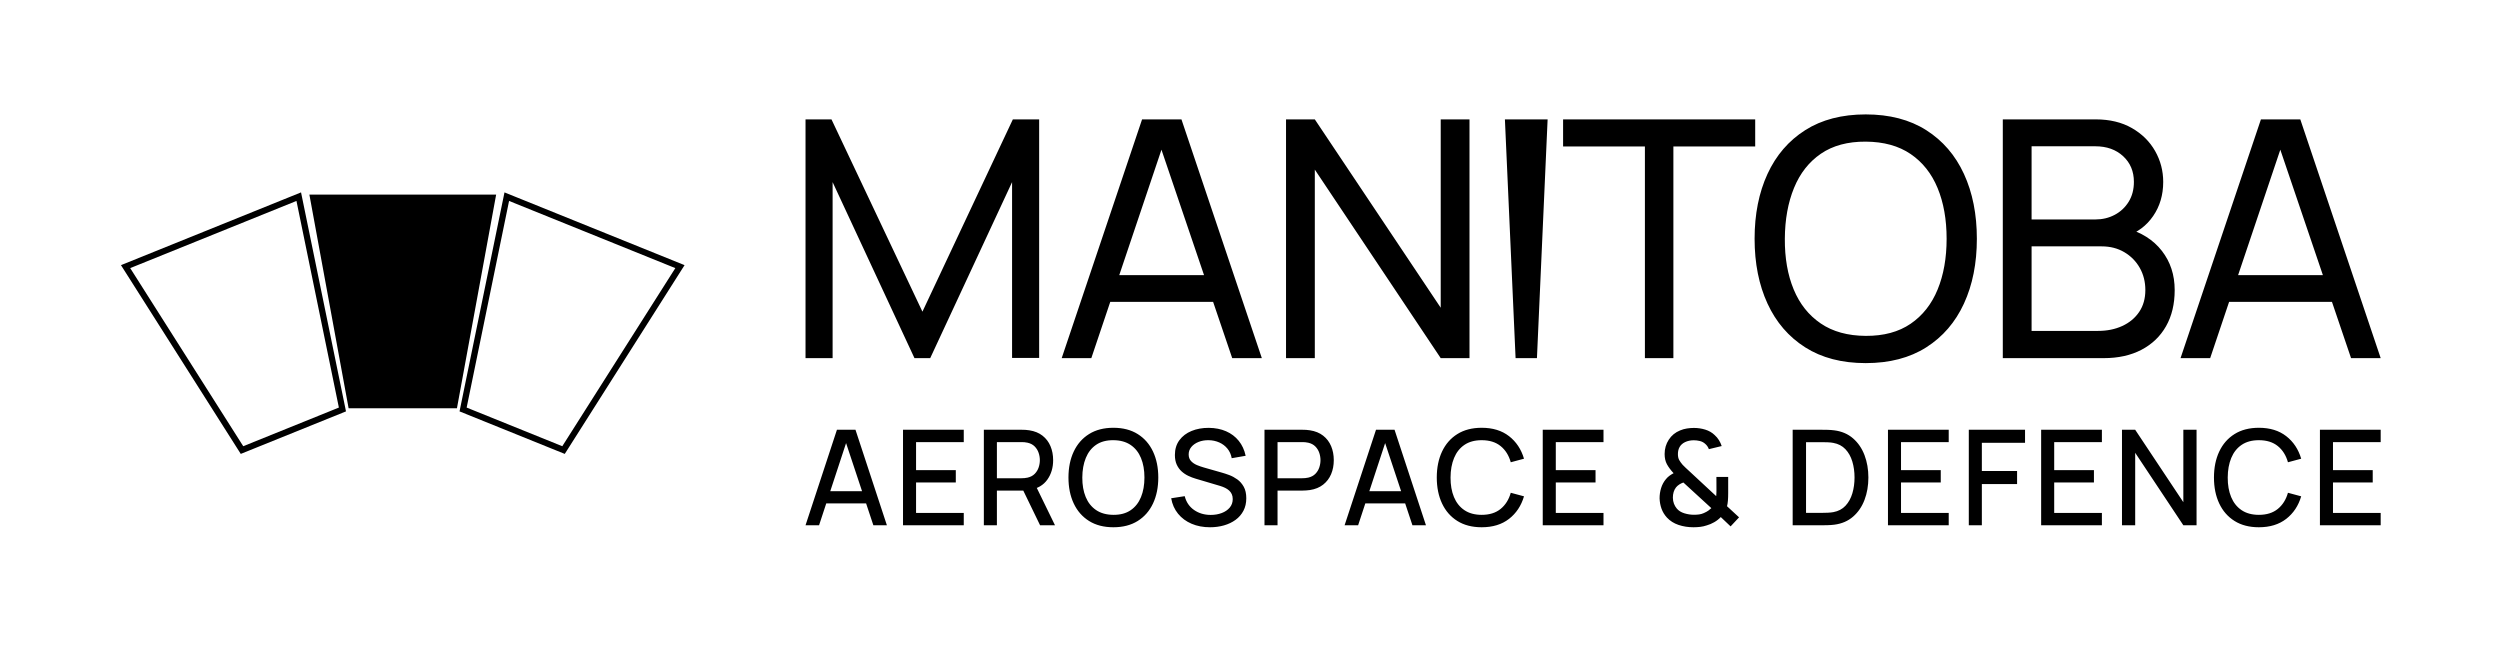
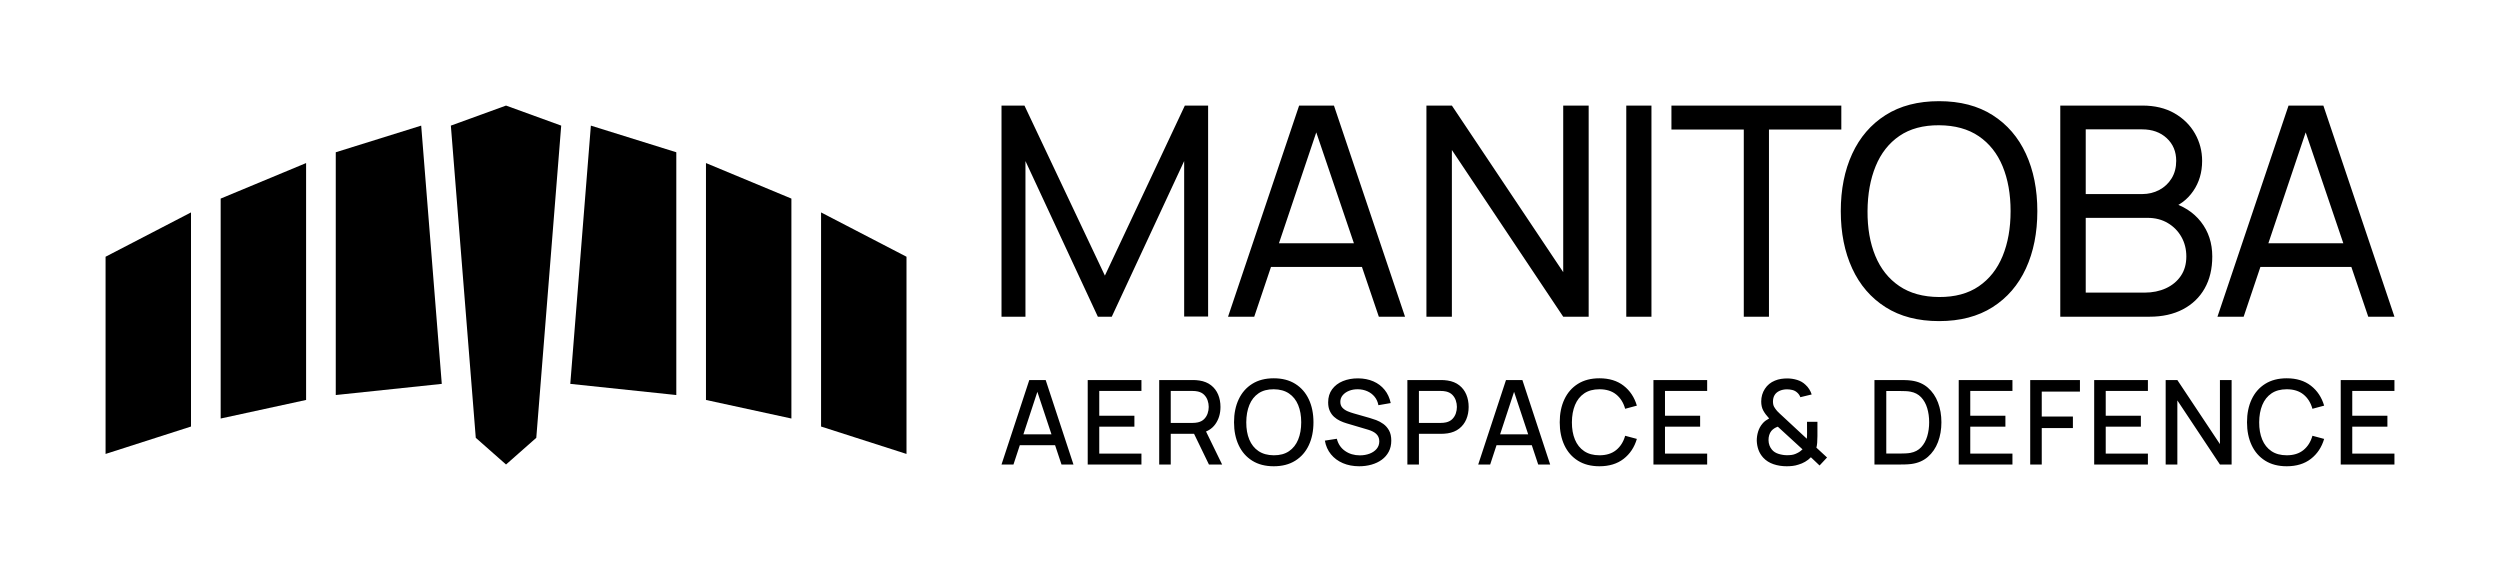
- <svg xmlns="http://www.w3.org/2000/svg" viewBox="0 0 15078 3888" role="img" aria-label="Manitoba Aerospace and Defence">
+ <svg xmlns="http://www.w3.org/2000/svg" viewBox="0 0 17050.5 3888.0" role="img" aria-label="Manitoba Aerospace and Defence">
  <g transform="translate(720.0 720.0)">
    <g fill="#000000" color="#000000">
-       <g transform="translate(0 416.2) scale(1.55995)">
-         <path fill="currentColor" d="M734.6 24.0L1456.7 24.0L1305.1 850.2L886.3 850.2Z" />
-         <path fill="none" stroke="currentColor" stroke-width="24" d="M24.0 302.5L693.5 32.0L862.4 854.8L474.1 1011.7Z" />
-         <path fill="none" stroke="currentColor" stroke-width="24" d="M1497.8 32.0L2167.3 302.5L1717.2 1011.7L1328.9 854.8Z" />
+       <g transform="scale(4.04628)">
+         <path fill="currentColor" d="M675.0 0.0L768.0 33.8L726.0 560.0L675.0 605.0L624.0 560.0L582.0 33.8ZM818.0 33.8L962.0 78.7L962.0 487.9L783.3 469.1ZM532.0 33.8L388.0 78.7L388.0 487.9L566.7 469.1ZM1012.0 96.9L1156.0 156.8L1156.0 527.5L1012.0 496.2ZM338.0 96.9L194.0 156.8L194.0 527.5L338.0 496.2ZM1206.0 180.1L1350.0 254.8L1350.0 587.2L1206.0 541.0ZM144.0 180.1L0.0 254.8L0.0 587.2L144.0 541.0Z" />
      </g>
-       <g transform="translate(4138.3 0)">
-         <path transform="translate(-140.0 0)" d="M140.0 1440V0H296.535L845.067 1159.73L1390.399 0.0H1549.067V1438.933H1385.732V378.403L892 1440.0H797.067L303.335 378.403V1440.0Z M1685.0 1440 2169.799 0.0H2407.269L2892.068 1440.0H2713.4L2258.467 99.601H2314.734L1863.668 1440.0ZM1914.867 1100.534V939.333H2662.067V1100.534Z M3038.0 1440V0H3211.602L3970.933 1135.997V0.0H4144.534V1440.0H3970.933L3211.602 302.936V1440.0Z M4358.1 0.0L4615.7 0.0L4551.3 1440.0L4422.5 1440.0Z M5202.466 1440.0V163.335H4709.0V0H5867.667V163.335H5374.201V1440.0Z M6534.267 1470.0Q6318.8 1470.0 6169.234 1374.933Q6019.667 1279.867 5941.833 1110.867Q5864.0 941.867 5864.0 720Q5864.0 498.133 5941.833 329.133Q6019.667 160.133 6169.234 65.067Q6318.8 -30.0 6534.267 -30.0Q6749.734 -30.0 6899.301 65.067Q7048.867 160.133 7126.701 329.133Q7204.534 498.133 7204.534 720.0Q7204.534 941.867 7126.701 1110.867Q7048.867 1279.867 6899.301 1374.933Q6749.734 1470.0 6534.267 1470.0ZM6534.267 1305.732Q6696.867 1306.665 6805.2 1232.599Q6913.533 1158.532 6967.833 1026.266Q7022.133 894 7022.133 720.0Q7022.133 546 6967.833 414.401Q6913.533 282.801 6805.2 209.001Q6696.867 135.201 6534.267 134.268Q6371.667 133.335 6263.868 207.135Q6156.068 280.934 6101.768 413.467Q6047.468 546 6046.402 720.0Q6045.335 894 6099.635 1025.333Q6153.935 1156.666 6262.801 1230.732Q6371.667 1304.799 6534.267 1305.732Z M7361.0 1440V0H7921Q8048.334 0.0 8139.601 52.433Q8230.867 104.867 8279.667 190.934Q8328.467 277 8328.467 377.334Q8328.467 494.6 8267.834 582.867Q8207.201 671.134 8105.268 704.533L8103.134 655.6Q8242.401 693.2 8320.034 792.6Q8397.667 892 8397.667 1029.6Q8397.667 1155.4 8345.634 1247.266Q8293.601 1339.133 8197.401 1389.567Q8101.201 1440.0 7970.2 1440.0ZM7534.602 1275.732H7935.801Q8016.933 1275.732 8081.533 1246.099Q8146.133 1216.465 8183.433 1161.432Q8220.732 1106.399 8220.732 1029.199Q8220.732 955.266 8187.199 895.8Q8153.666 836.334 8094.1 801.101Q8034.533 765.867 7957.134 765.867H7534.602ZM7534.602 603.599H7919.134Q7983.8 603.599 8036.6 575.333Q8089.399 547.066 8120.533 496.233Q8151.666 445.4 8151.666 376.934Q8151.666 282.134 8086.933 222.201Q8022.2 162.268 7919.134 162.268H7534.602Z M8433.0 1440 8917.799 0.0H9155.269L9640.068 1440.0H9461.4L9006.467 99.601H9062.734L8611.668 1440.0ZM8662.867 1100.534V939.333H9410.067V1100.534Z" />
+       <g transform="translate(6110.5 0)">
+         <path transform="translate(-140.0 0)" d="M140.0 1440V0H296.535L845.067 1159.73L1390.399 0.0H1549.067V1438.933H1385.732V378.403L892 1440.0H797.067L303.335 378.403V1440.0Z M1685.0 1440 2169.799 0.0H2407.269L2892.068 1440.0H2713.4L2258.467 99.601H2314.734L1863.668 1440.0ZM1914.867 1100.534V939.333H2662.067V1100.534Z M3038.0 1440V0H3211.602L3970.933 1135.997V0.0H4144.534V1440.0H3970.933L3211.602 302.936V1440.0Z M4401.0 1440V0H4572.735V1440.0Z M5202.466 1440.0V163.335H4709.0V0H5867.667V163.335H5374.201V1440.0Z M6534.267 1470.0Q6318.8 1470.0 6169.234 1374.933Q6019.667 1279.867 5941.833 1110.867Q5864.0 941.867 5864.0 720Q5864.0 498.133 5941.833 329.133Q6019.667 160.133 6169.234 65.067Q6318.8 -30.0 6534.267 -30.0Q6749.734 -30.0 6899.301 65.067Q7048.867 160.133 7126.701 329.133Q7204.534 498.133 7204.534 720.0Q7204.534 941.867 7126.701 1110.867Q7048.867 1279.867 6899.301 1374.933Q6749.734 1470.0 6534.267 1470.0ZM6534.267 1305.732Q6696.867 1306.665 6805.2 1232.599Q6913.533 1158.532 6967.833 1026.266Q7022.133 894 7022.133 720.0Q7022.133 546 6967.833 414.401Q6913.533 282.801 6805.2 209.001Q6696.867 135.201 6534.267 134.268Q6371.667 133.335 6263.868 207.135Q6156.068 280.934 6101.768 413.467Q6047.468 546 6046.402 720.0Q6045.335 894 6099.635 1025.333Q6153.935 1156.666 6262.801 1230.732Q6371.667 1304.799 6534.267 1305.732Z M7361.0 1440V0H7921Q8048.334 0.0 8139.601 52.433Q8230.867 104.867 8279.667 190.934Q8328.467 277 8328.467 377.334Q8328.467 494.6 8267.834 582.867Q8207.201 671.134 8105.268 704.533L8103.134 655.6Q8242.401 693.2 8320.034 792.6Q8397.667 892 8397.667 1029.6Q8397.667 1155.4 8345.634 1247.266Q8293.601 1339.133 8197.401 1389.567Q8101.201 1440.0 7970.2 1440.0ZM7534.602 1275.732H7935.801Q8016.933 1275.732 8081.533 1246.099Q8146.133 1216.465 8183.433 1161.432Q8220.732 1106.399 8220.732 1029.199Q8220.732 955.266 8187.199 895.8Q8153.666 836.334 8094.1 801.101Q8034.533 765.867 7957.134 765.867H7534.602ZM7534.602 603.599H7919.134Q7983.8 603.599 8036.6 575.333Q8089.399 547.066 8120.533 496.233Q8151.666 445.4 8151.666 376.934Q8151.666 282.134 8086.933 222.201Q8022.2 162.268 7919.134 162.268H7534.602Z M8433.0 1440 8917.799 0.0H9155.269L9640.068 1440.0H9461.4L9006.467 99.601H9062.734L8611.668 1440.0ZM8662.867 1100.534V939.333H9410.067V1100.534Z" />
        <path transform="translate(-16.0 1872.0) scale(0.4)" d="M40.0 1440 513.602 0.0H793.194L1266.796 1440.0H1062.801L623.598 117.197H678.798L243.995 1440.0ZM278.398 1110.398V926.002H1028.798V1110.398Z M1509.843 1440V0H2425.841V185.996H1706.638V608.403H2305.841V794.399H1706.638V1254.004H2425.841V1440.0Z M2728.686 1440V0H3305.484Q3326.484 0.0 3356.583 1.5Q3386.683 3.0 3414.283 8.0Q3533.282 26.4 3613.382 89.2Q3693.482 152 3733.482 247.299Q3773.482 342.599 3773.482 458.399Q3773.482 628.598 3685.882 752.098Q3598.283 875.598 3425.484 906.398L3347.086 916.798H2925.481V1440.0ZM3576.688 1440.0 3292.688 854.0 3489.483 800.0 3801.483 1440.0ZM2925.481 730.802H3298.284Q3317.684 730.802 3342.084 728.802Q3366.484 726.802 3388.684 721.602Q3454.885 706.202 3495.485 664.902Q3536.086 623.601 3554.586 568.901Q3573.087 514.2 3573.087 458.399Q3573.087 402.598 3554.586 347.897Q3536.086 293.197 3495.485 251.896Q3454.885 210.596 3388.684 195.196Q3366.484 189.596 3342.084 187.796Q3317.684 185.996 3298.284 185.996H2925.481Z M4681.727 1470.0Q4466.127 1470.0 4314.828 1375.2Q4163.528 1280.4 4084.028 1111.4Q4004.529 942.4 4004.529 720Q4004.529 497.6 4084.028 328.6Q4163.528 159.6 4314.828 64.8Q4466.127 -30.0 4681.727 -30.0Q4897.327 -30.0 5048.627 64.8Q5199.927 159.6 5279.426 328.6Q5358.926 497.6 5358.926 720.0Q5358.926 942.4 5279.426 1111.4Q5199.927 1280.4 5048.627 1375.2Q4897.327 1470.0 4681.727 1470.0ZM4681.727 1282.804Q4837.928 1284.004 4941.929 1213.204Q5045.93 1142.403 5098.03 1015.202Q5150.131 888.001 5150.131 720.0Q5150.131 551.999 5098.03 425.798Q5045.93 299.597 4941.929 228.996Q4837.928 158.396 4681.727 157.196Q4525.526 155.996 4421.925 226.596Q4318.325 297.197 4266.224 424.598Q4214.124 551.999 4213.324 720.0Q4212.524 888.001 4264.624 1014.002Q4316.724 1140.003 4421.125 1210.804Q4525.526 1281.604 4681.727 1282.804Z M6138.97 1470.0Q5984.57 1470.0 5860.87 1417.1Q5737.171 1364.2 5657.071 1266.101Q5576.971 1168.001 5553.371 1032.802L5757.366 1001.203Q5790.966 1134.803 5898.167 1209.404Q6005.368 1284.004 6149.769 1284.004Q6240.371 1284.004 6315.772 1255.404Q6391.172 1226.803 6436.273 1173.202Q6481.373 1119.602 6481.373 1044.801Q6481.373 1002.4 6466.672 970.499Q6451.972 938.598 6426.371 915.598Q6400.771 892.598 6366.27 875.797Q6331.77 858.997 6292.57 847.198L5924.17 737.998Q5867.769 721.597 5811.869 695.197Q5755.969 668.797 5710.37 627.397Q5664.77 585.997 5637.07 525.497Q5609.371 464.998 5609.371 380.399Q5609.371 249.4 5676.971 157.6Q5744.57 65.8 5860.17 18.2Q5975.769 -29.4 6120.169 -28.8Q6265.969 -27.6 6380.969 22.6Q6495.969 72.8 6571.969 166.7Q6647.968 260.6 6676.168 392.4L6466.173 428.799Q6450.973 344.798 6401.173 284.197Q6351.372 223.597 6277.671 190.996Q6203.971 158.396 6117.769 157.196Q6034.168 155.996 5966.067 183.296Q5897.967 210.597 5857.466 259.198Q5816.966 307.798 5816.966 371.199Q5816.966 433.8 5852.967 472.1Q5888.967 510.401 5942.168 532.601Q5995.368 554.802 6047.368 569.202L6316.57 646.002Q6365.369 659.402 6428.169 682.702Q6490.969 706.002 6549.868 748.102Q6608.768 790.202 6647.268 859.002Q6685.768 927.802 6685.768 1032.801Q6685.768 1139.601 6642.668 1221.5Q6599.569 1303.4 6523.969 1358.5Q6448.369 1413.6 6349.47 1441.8Q6250.57 1470.0 6138.97 1470.0Z M6960.214 1440V0H7537.012Q7558.012 0.0 7588.112 1.5Q7618.212 3.0 7645.812 8.0Q7764.811 26.4 7844.911 89.2Q7925.011 152 7965.011 247.299Q8005.011 342.599 8005.011 458.399Q8005.011 574.199 7964.711 669.498Q7924.411 764.798 7844.311 827.598Q7764.211 890.398 7645.812 908.798Q7618.212 912.798 7587.812 914.798Q7557.412 916.798 7537.012 916.798H7157.01V1440.0ZM7157.01 730.802H7529.813Q7549.212 730.802 7573.612 728.802Q7598.012 726.802 7620.212 721.602Q7686.413 706.202 7727.014 664.902Q7767.614 623.601 7786.115 568.901Q7804.615 514.2 7804.615 458.399Q7804.615 402.598 7786.115 347.897Q7767.614 293.197 7727.014 251.896Q7686.413 210.596 7620.212 195.196Q7598.012 189.596 7573.612 187.796Q7549.212 185.996 7529.813 185.996H7157.01Z M8168.057 1440 8641.659 0.0H8921.251L9394.853 1440.0H9190.858L8751.655 117.197H8806.855L8372.052 1440.0ZM8406.455 1110.398V926.002H9156.855V1110.398Z M10235.099 1470.0Q10019.499 1470.0 9868.199 1375.2Q9716.899 1280.4 9637.4 1111.4Q9557.9 942.4 9557.9 720Q9557.9 497.6 9637.4 328.6Q9716.899 159.6 9868.199 64.8Q10019.499 -30.0 10235.099 -30.0Q10484.699 -30.0 10647.398 96.4Q10810.098 222.8 10873.098 436.401L10673.502 489.999Q10630.302 334.998 10520.701 246.097Q10411.1 157.196 10235.099 157.196Q10078.897 157.196 9974.997 227.796Q9871.096 298.397 9818.696 425.198Q9766.295 551.999 9765.495 720.0Q9764.695 888.001 9817.095 1014.602Q9869.496 1141.203 9974.197 1212.004Q10078.897 1282.804 10235.099 1282.804Q10411.1 1282.804 10520.701 1193.403Q10630.302 1104.002 10673.502 950.001L10873.098 1003.599Q10810.098 1217.2 10647.398 1343.6Q10484.699 1470.0 10235.099 1470.0Z M11155.743 1440V0H12071.741V185.996H11352.538V608.403H11951.741V794.399H11352.538V1254.004H12071.741V1440.0Z M13428.228 1470.0Q13307.828 1470.0 13203.228 1434.8Q13098.628 1399.6 13028.228 1324Q12973.028 1263.401 12946.728 1190.401Q12920.428 1117.401 12917.428 1034.801Q12917.028 954.801 12940.628 878.502Q12964.228 802.202 13014.628 742.802Q13038.829 713.201 13068.429 692.101Q13098.03 671.001 13128.631 654.801Q13062.23 583.2 13027.829 519.1Q12993.429 455 12993.429 365.599Q12993.429 246.2 13055.928 149.8Q13118.428 53.4 13227.427 9.6Q13278.427 -11.6 13331.427 -19.6Q13384.427 -27.6 13435.427 -27.6Q13523.627 -27.6 13606.426 -2.1Q13689.226 23.399 13747.825 79.999Q13785.625 113.598 13812.525 156.798Q13839.425 199.997 13853.826 245.597L13660.63 292.397Q13643.03 243.196 13601.829 209.196Q13567.829 179.796 13523.029 169.096Q13478.228 158.396 13433.828 158.396Q13360.027 158.396 13301.026 186.396Q13247.225 212.597 13220.525 257.997Q13193.824 303.398 13193.824 366.399Q13193.824 421.599 13213.024 456Q13232.225 490.4 13265.025 528.401Q13284.825 550.001 13311.325 574.201Q13337.825 598.401 13365.825 624.401L13771.03 1000.805Q13773.43 977.405 13774.23 952.205Q13775.03 927.005 13775.03 903.604L13774.23 711.603H13951.827V953.601Q13951.827 1019.602 13947.626 1069.902Q13943.426 1120.202 13934.226 1152.802L14115.827 1320.402L13988.229 1456.799L13840.228 1316.398Q13797.229 1361.798 13741.33 1393.798Q13685.43 1425.799 13629.031 1441.599Q13579.43 1458.4 13529.43 1464.2Q13479.429 1470.0 13428.228 1470.0ZM13433.827 1281.604Q13477.229 1281.604 13513.43 1276.604Q13549.63 1271.604 13583.031 1256.803Q13627.432 1237.602 13653.732 1218.302Q13680.032 1199.001 13697.832 1181.601L13276.227 795.198Q13242.827 806.598 13214.326 825.198Q13185.825 843.798 13165.425 868.399Q13141.424 898.799 13129.424 938.8Q13117.424 978.801 13117.824 1024.401Q13118.624 1074.202 13134.124 1114.902Q13149.624 1155.603 13176.625 1187.603Q13218.025 1237.204 13290.826 1259.404Q13363.626 1281.604 13433.827 1281.604Z M14924.114 1440V0H15372.513Q15393.113 0.0 15447.713 1.0Q15502.313 2.0 15552.514 8.8Q15720.513 30.6 15834.913 130.2Q15949.312 229.8 16007.512 383.2Q16065.712 536.6 16065.712 720.0Q16065.712 903.8 16007.512 1057.2Q15949.312 1210.6 15834.913 1310Q15720.513 1409.4 15552.514 1431.2Q15502.713 1437.6 15447.513 1438.8Q15392.313 1440.0 15372.513 1440.0ZM15125.71 1252.804H15372.513Q15407.914 1252.804 15454.914 1250.704Q15501.914 1248.604 15537.314 1242.004Q15650.515 1221.004 15720.815 1145.404Q15791.116 1069.803 15824.016 958.602Q15856.917 847.401 15856.917 720.0Q15856.917 589.599 15823.416 478.398Q15789.916 367.197 15719.315 292.796Q15648.715 218.396 15537.314 197.996Q15501.914 190.796 15454.314 188.996Q15406.713 187.196 15372.513 187.196H15125.71Z M16360.957 1440V0H17276.955V185.996H16557.752V608.403H17156.955V794.399H16557.752V1254.004H17276.955V1440.0Z M17579.8 1440V0H18427.798V196.795H17776.595V621.602H18307.798V818.398H17776.595V1440.0Z M18670.643 1440V0H19586.641V185.996H18867.438V608.403H19466.641V794.399H18867.438V1254.004H19586.641V1440.0Z M19889.485 1440V0H20088.681L20814.687 1092.008V0.0H21013.882V1440.0H20814.687L20088.681 347.192V1440.0Z M21953.527 1470.0Q21737.927 1470.0 21586.627 1375.2Q21435.328 1280.4 21355.828 1111.4Q21276.328 942.4 21276.328 720Q21276.328 497.6 21355.828 328.6Q21435.328 159.6 21586.627 64.8Q21737.927 -30.0 21953.527 -30.0Q22203.127 -30.0 22365.827 96.4Q22528.526 222.8 22591.526 436.401L22391.931 489.999Q22348.73 334.998 22239.13 246.097Q22129.529 157.196 21953.527 157.196Q21797.326 157.196 21693.425 227.796Q21589.524 298.397 21537.124 425.198Q21484.724 551.999 21483.924 720.0Q21483.123 888.001 21535.524 1014.602Q21587.924 1141.203 21692.625 1212.004Q21797.326 1282.804 21953.527 1282.804Q22129.529 1282.804 22239.13 1193.403Q22348.73 1104.002 22391.931 950.001L22591.526 1003.599Q22528.526 1217.2 22365.827 1343.6Q22203.127 1470.0 21953.527 1470.0Z M22874.171 1440V0H23790.17V185.996H23070.967V608.403H23670.17V794.399H23070.967V1254.004H23790.17V1440.0Z" />
      </g>
    </g>
  </g>
</svg>
